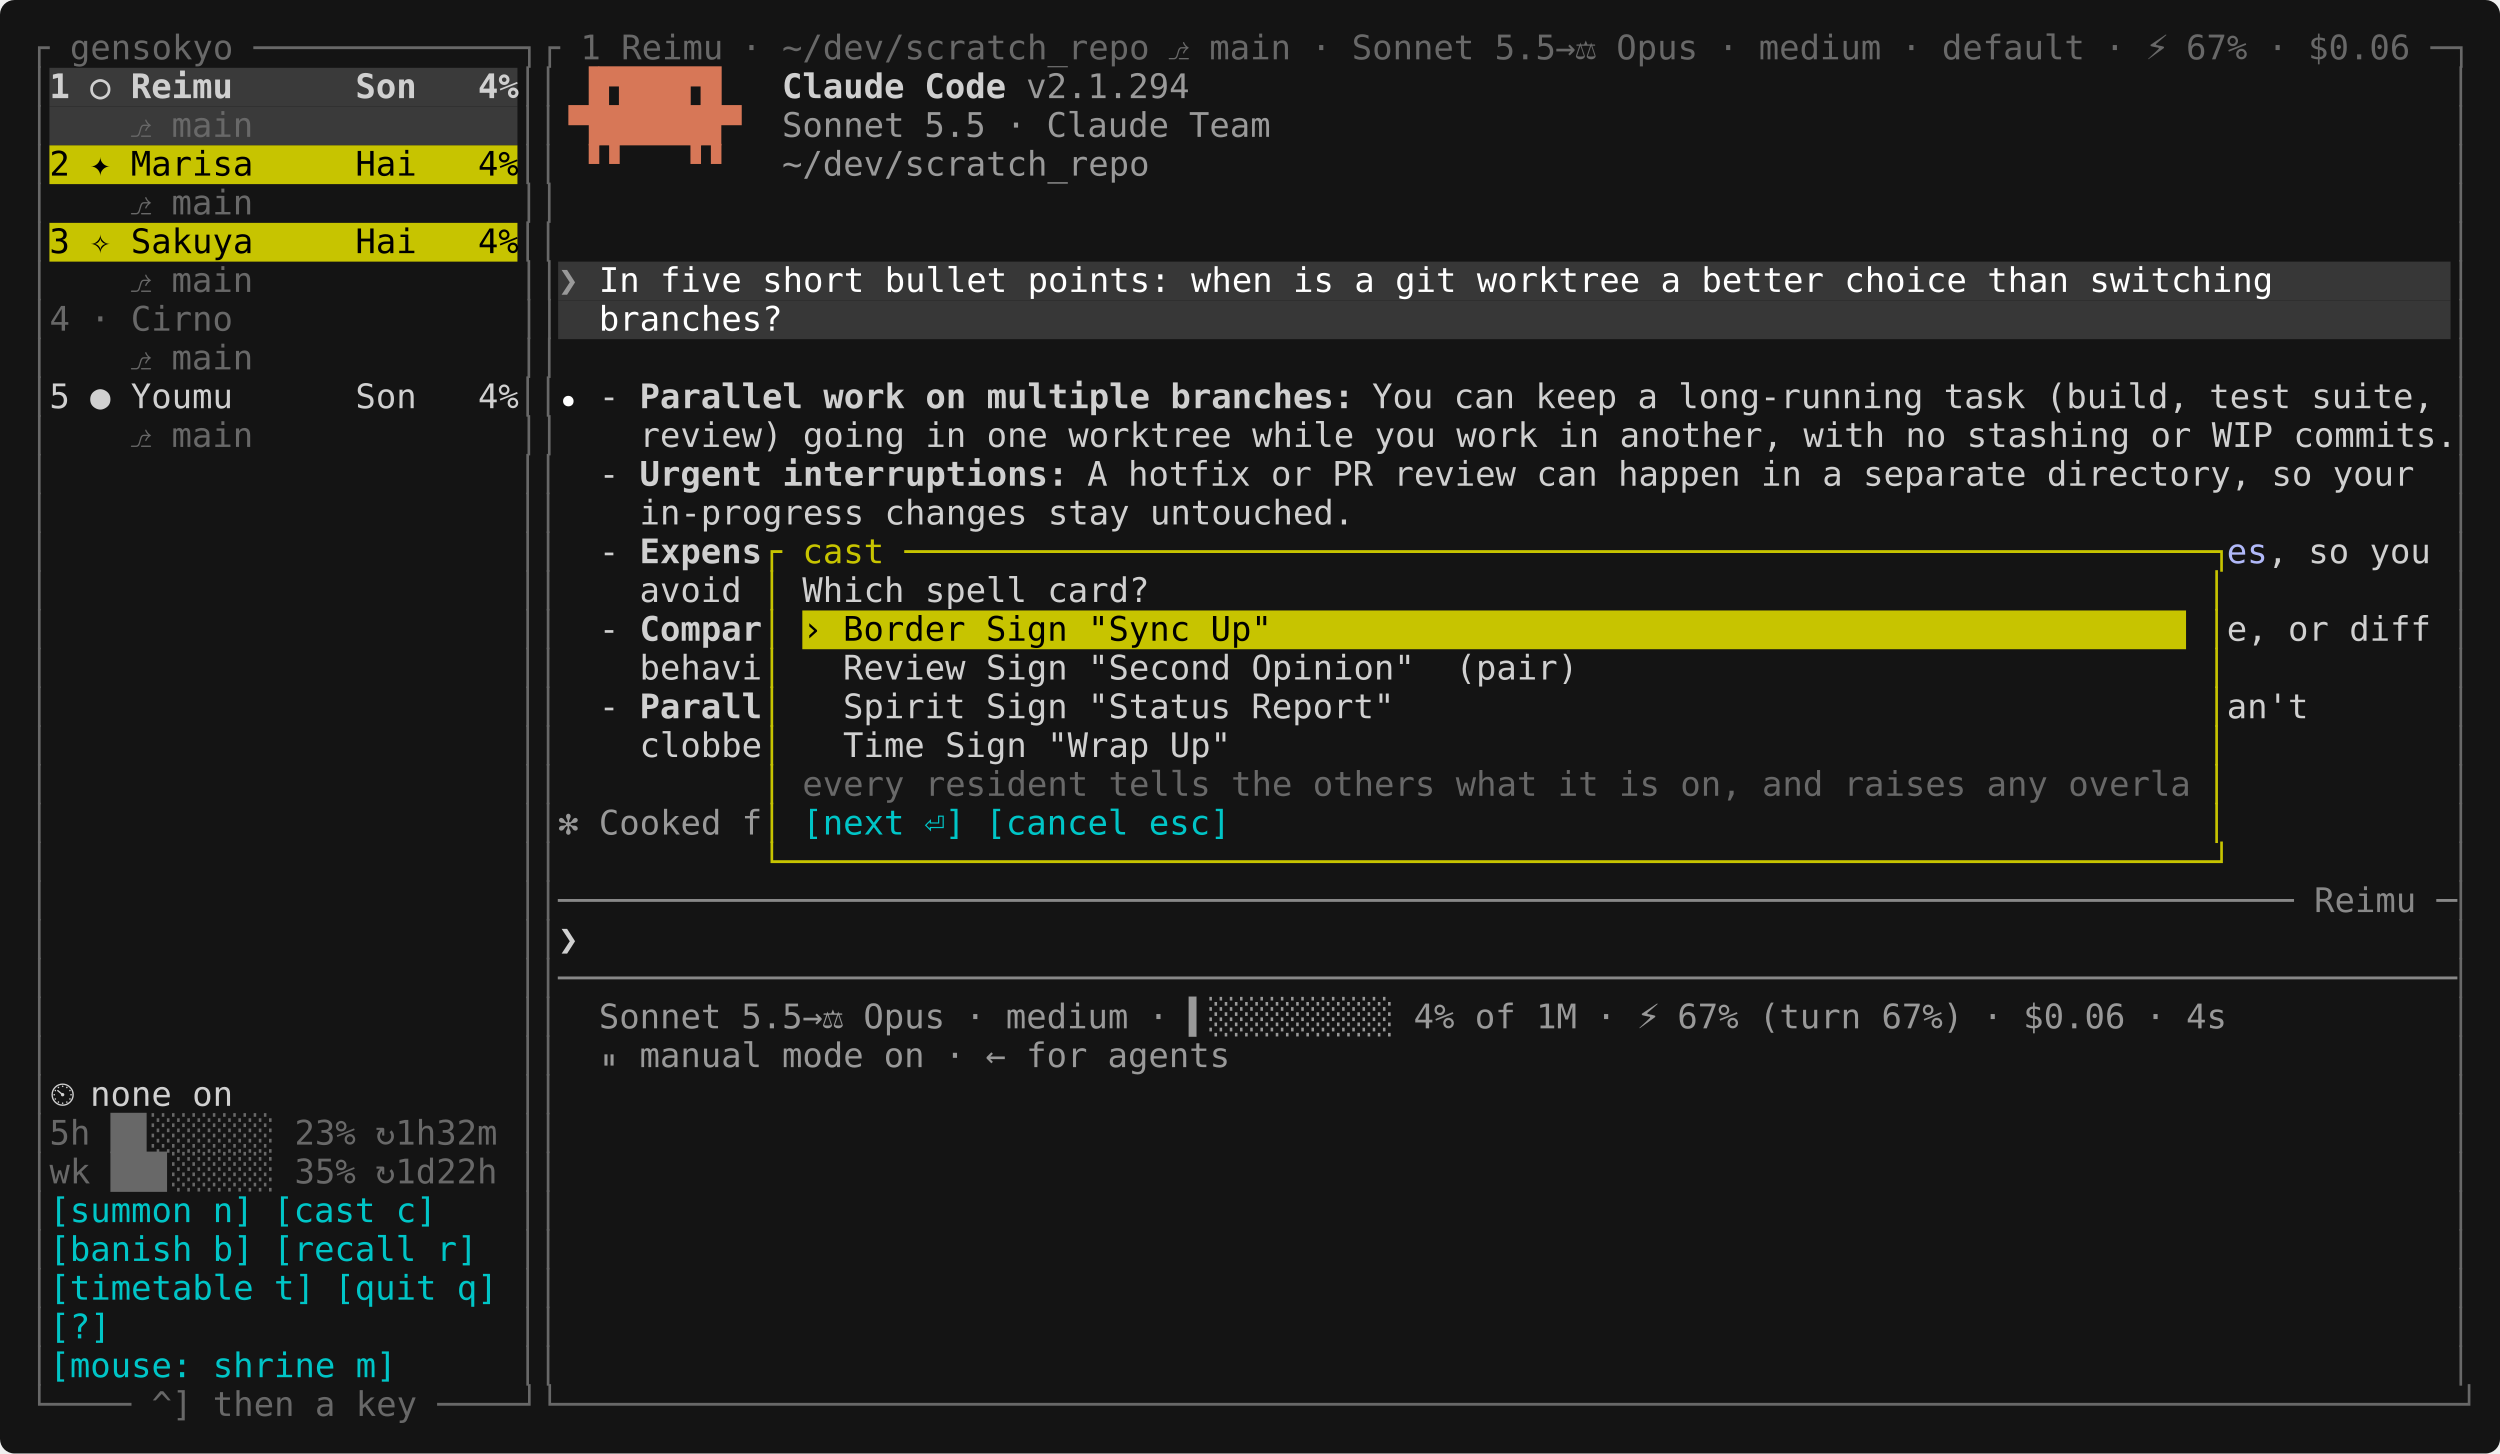
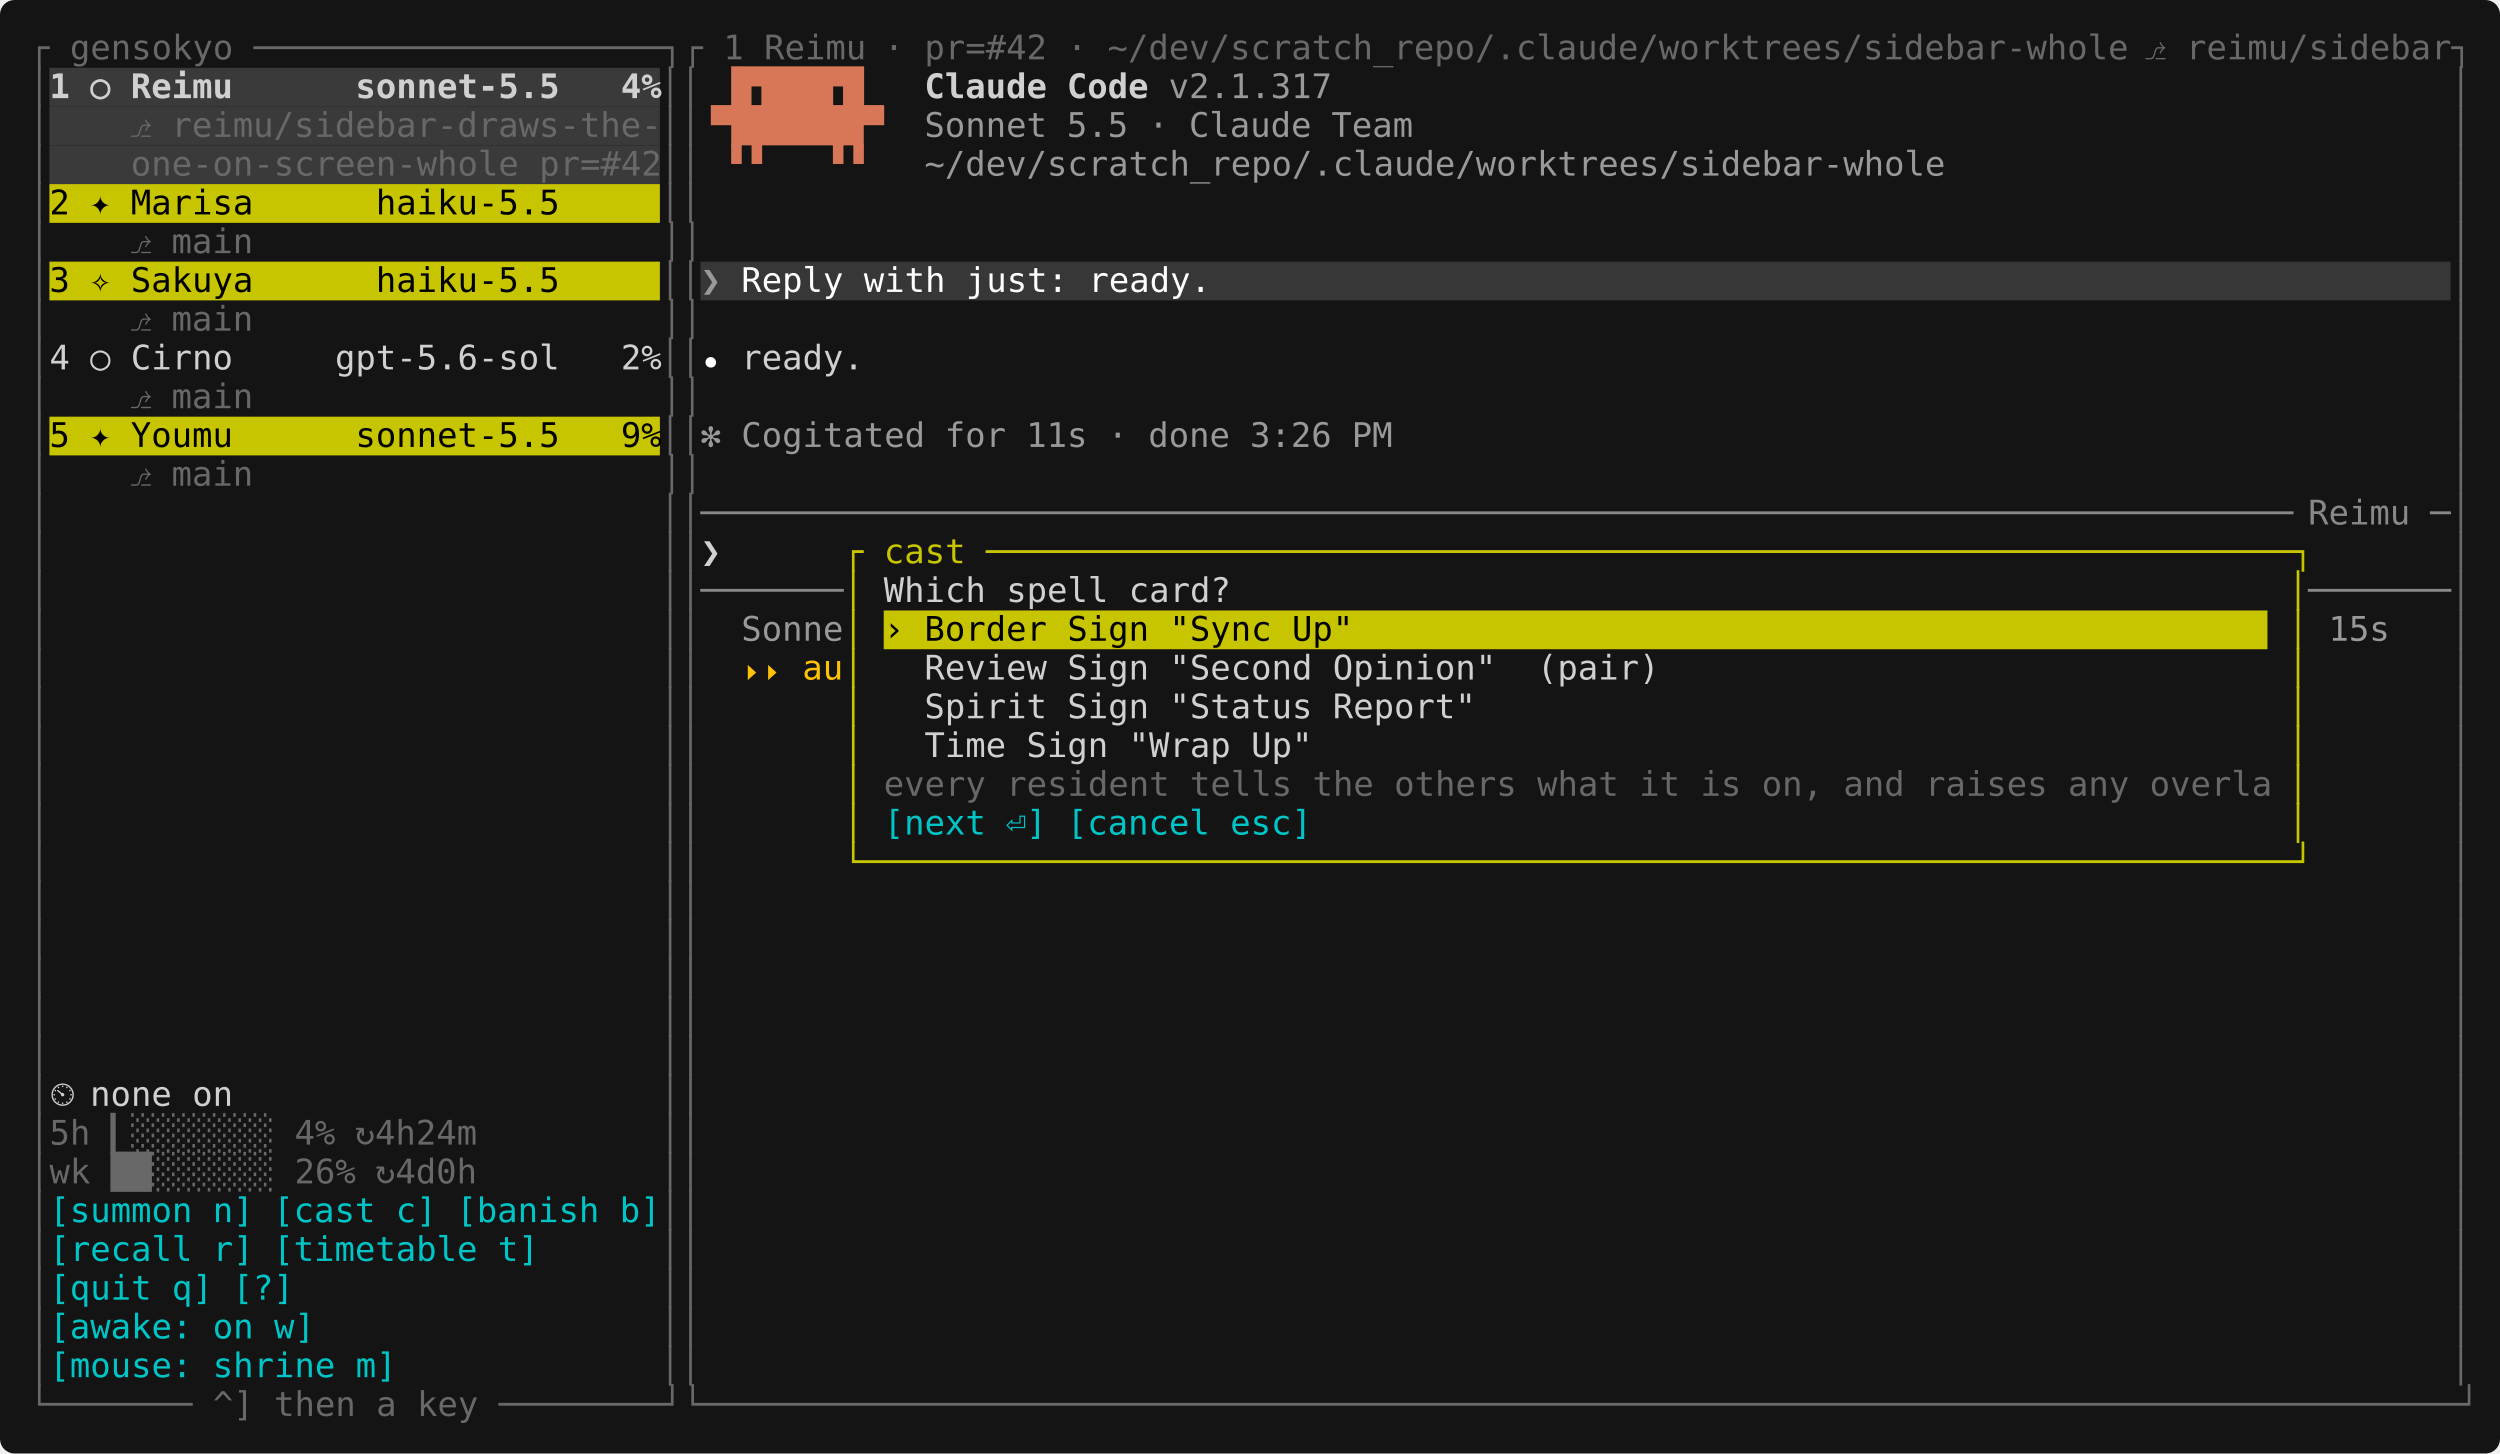
<svg xmlns="http://www.w3.org/2000/svg" xml:space="preserve" width="1032" height="600" viewBox="0 0 1032 600">
  <style>text{font-family:ui-monospace,SFMono-Regular,Menlo,Consolas,'DejaVu Sans Mono',monospace;font-size:14px;white-space:pre}.b{font-weight:bold}.d{opacity:.6}.i{font-style:italic}.u{text-decoration:underline}</style>
-   <style>.c0{fill:#686868}.c1{fill:#d0d0d0}.c2{fill:#d77757}.c3{fill:#999999}.c4{fill:#000000}.c5{fill:#ffffff}.c6{fill:#c7c400}.c7{fill:#b1b9f9}.c8{fill:#00c5c7}.c9{fill:#888888}</style>
+   <style>.c0{fill:#686868}.c1{fill:#d0d0d0}.c2{fill:#d77757}.c3{fill:#999999}.c4{fill:#000000}.c5{fill:#ffffff}.c6{fill:#888888}.c7{fill:#c7c400}.c8{fill:#ffc107}.c9{fill:#00c5c7}</style>
  <rect width="100%" height="100%" rx="6" fill="#141414" />
-   <rect x="20.4" y="28" width="193.2" height="16" fill="#3a3a3a" />
-   <rect x="20.4" y="44" width="193.2" height="16" fill="#3a3a3a" />
-   <rect x="20.4" y="60" width="193.2" height="16" fill="#c7c400" />
-   <rect x="20.4" y="92" width="193.2" height="16" fill="#c7c400" />
-   <rect x="230.4" y="108" width="781.2" height="16" fill="#373737" />
-   <rect x="230.4" y="124" width="781.2" height="16" fill="#373737" />
-   <rect x="331.2" y="252" width="571.2" height="16" fill="#c7c400" />
-   <text x="12.0" y="24.5" class="c0" textLength="285.6" lengthAdjust="spacingAndGlyphs">┌ gensokyo ─────────────┐┌ 1 Reimu</text>
-   <text x="306.0" y="24.5" class="c0" textLength="8.4" lengthAdjust="spacingAndGlyphs">·</text>
-   <text x="322.8" y="24.5" class="c0" textLength="151.2" lengthAdjust="spacingAndGlyphs">~/dev/scratch_repo</text>
-   <text x="482.4" y="24.5" class="c0" textLength="8.4" lengthAdjust="spacingAndGlyphs">⎇</text>
-   <text x="499.2" y="24.5" class="c0" textLength="33.6" lengthAdjust="spacingAndGlyphs">main</text>
-   <text x="541.2" y="24.5" class="c0" textLength="8.4" lengthAdjust="spacingAndGlyphs">·</text>
-   <text x="558.0" y="24.5" class="c0" textLength="84.0" lengthAdjust="spacingAndGlyphs">Sonnet 5.5</text>
-   <text x="642.0" y="24.5" class="c0" textLength="8.4" lengthAdjust="spacingAndGlyphs">→</text>
-   <text x="650.4" y="24.5" class="c0" textLength="8.4" lengthAdjust="spacingAndGlyphs">⚖</text>
-   <text x="667.2" y="24.5" class="c0" textLength="33.6" lengthAdjust="spacingAndGlyphs">Opus</text>
-   <text x="709.2" y="24.5" class="c0" textLength="8.4" lengthAdjust="spacingAndGlyphs">·</text>
-   <text x="726.0" y="24.5" class="c0" textLength="50.4" lengthAdjust="spacingAndGlyphs">medium</text>
-   <text x="784.8" y="24.5" class="c0" textLength="8.4" lengthAdjust="spacingAndGlyphs">·</text>
-   <text x="801.6" y="24.5" class="c0" textLength="58.8" lengthAdjust="spacingAndGlyphs">default</text>
-   <text x="868.8" y="24.5" class="c0" textLength="8.4" lengthAdjust="spacingAndGlyphs">·</text>
-   <text x="885.6" y="24.5" class="c0" textLength="16.8" lengthAdjust="spacingAndGlyphs">⚡</text>
-   <text x="902.4" y="24.5" class="c0" textLength="25.2" lengthAdjust="spacingAndGlyphs">67%</text>
-   <text x="936.0" y="24.5" class="c0" textLength="8.4" lengthAdjust="spacingAndGlyphs">·</text>
-   <text x="952.8" y="24.5" class="c0" textLength="67.2" lengthAdjust="spacingAndGlyphs">$0.06 ─┐</text>
+   <rect x="20.4" y="28" width="252.0" height="16" fill="#3a3a3a" />
+   <rect x="20.4" y="44" width="252.0" height="16" fill="#3a3a3a" />
+   <rect x="20.4" y="60" width="252.0" height="16" fill="#3a3a3a" />
+   <rect x="20.4" y="76" width="252.0" height="16" fill="#c7c400" />
+   <rect x="20.4" y="108" width="252.0" height="16" fill="#c7c400" />
+   <rect x="289.2" y="108" width="722.4" height="16" fill="#373737" />
+   <rect x="20.4" y="172" width="252.0" height="16" fill="#c7c400" />
+   <rect x="364.8" y="252" width="571.2" height="16" fill="#c7c400" />
+   <text x="12.0" y="24.5" class="c0" textLength="344.4" lengthAdjust="spacingAndGlyphs">┌ gensokyo ────────────────────┐┌ 1 Reimu</text>
+   <text x="364.8" y="24.5" class="c0" textLength="8.4" lengthAdjust="spacingAndGlyphs">·</text>
+   <text x="381.6" y="24.5" class="c0" textLength="50.4" lengthAdjust="spacingAndGlyphs">pr=#42</text>
+   <text x="440.4" y="24.5" class="c0" textLength="8.4" lengthAdjust="spacingAndGlyphs">·</text>
+   <text x="457.2" y="24.5" class="c0" textLength="420.0" lengthAdjust="spacingAndGlyphs">~/dev/scratch_repo/.claude/worktrees/sidebar-whole</text>
+   <text x="885.6" y="24.5" class="c0" textLength="8.4" lengthAdjust="spacingAndGlyphs">⎇</text>
+   <text x="902.4" y="24.5" class="c0" textLength="117.6" lengthAdjust="spacingAndGlyphs">reimu/sidebar┐</text>
  <text x="12.0" y="40.5" class="c0" textLength="8.4" lengthAdjust="spacingAndGlyphs">│</text>
  <text x="20.4" y="40.5" class="c1 b" textLength="8.4" lengthAdjust="spacingAndGlyphs">1</text>
  <text x="37.2" y="40.5" class="c1 b" textLength="8.4" lengthAdjust="spacingAndGlyphs">○</text>
-   <text x="54.0" y="40.5" class="c1 b" textLength="159.6" lengthAdjust="spacingAndGlyphs">Reimu      Son   4%</text>
-   <text x="213.6" y="40.5" class="c0" textLength="16.8" lengthAdjust="spacingAndGlyphs">││</text>
-   <text x="238.8" y="40.5" class="c2" textLength="8.4" lengthAdjust="spacingAndGlyphs">▐</text>
-   <text x="247.2" y="40.5" class="c2" textLength="50.4" lengthAdjust="spacingAndGlyphs">▛███▛█</text>
-   <text x="322.8" y="40.5" class="c1 b" textLength="50.4" lengthAdjust="spacingAndGlyphs">Claude</text>
-   <text x="381.6" y="40.5" class="c1 b" textLength="33.6" lengthAdjust="spacingAndGlyphs">Code</text>
-   <text x="423.6" y="40.5" class="c3" textLength="67.2" lengthAdjust="spacingAndGlyphs">v2.1.294</text>
+   <text x="54.0" y="40.5" class="c1 b" textLength="218.4" lengthAdjust="spacingAndGlyphs">Reimu      sonnet-5.5   4%</text>
+   <text x="272.4" y="40.5" class="c0" textLength="16.8" lengthAdjust="spacingAndGlyphs">││</text>
+   <text x="297.6" y="40.5" class="c2" textLength="8.4" lengthAdjust="spacingAndGlyphs">▐</text>
+   <text x="306.0" y="40.5" class="c2" textLength="50.4" lengthAdjust="spacingAndGlyphs">▛███▛█</text>
+   <text x="381.6" y="40.5" class="c1 b" textLength="50.4" lengthAdjust="spacingAndGlyphs">Claude</text>
+   <text x="440.4" y="40.5" class="c1 b" textLength="33.6" lengthAdjust="spacingAndGlyphs">Code</text>
+   <text x="482.4" y="40.5" class="c3" textLength="67.2" lengthAdjust="spacingAndGlyphs">v2.1.317</text>
  <text x="1011.6" y="40.5" class="c0" textLength="8.4" lengthAdjust="spacingAndGlyphs">│</text>
  <text x="12.0" y="56.5" class="c0" textLength="8.4" lengthAdjust="spacingAndGlyphs">│</text>
  <text x="54.0" y="56.5" class="c0" textLength="8.4" lengthAdjust="spacingAndGlyphs">⎇</text>
-   <text x="70.8" y="56.5" class="c0" textLength="33.6" lengthAdjust="spacingAndGlyphs">main</text>
-   <text x="213.6" y="56.5" class="c0" textLength="16.8" lengthAdjust="spacingAndGlyphs">││</text>
-   <text x="230.4" y="56.5" class="c2" textLength="16.8" lengthAdjust="spacingAndGlyphs">▝▜</text>
-   <text x="247.2" y="56.5" class="c2" textLength="42.0" lengthAdjust="spacingAndGlyphs">█████</text>
-   <text x="289.2" y="56.5" class="c2" textLength="16.8" lengthAdjust="spacingAndGlyphs">█▀</text>
-   <text x="322.8" y="56.5" class="c3" textLength="50.4" lengthAdjust="spacingAndGlyphs">Sonnet</text>
-   <text x="381.6" y="56.5" class="c3" textLength="25.2" lengthAdjust="spacingAndGlyphs">5.5</text>
-   <text x="415.2" y="56.5" class="c3" textLength="8.4" lengthAdjust="spacingAndGlyphs">·</text>
-   <text x="432.0" y="56.5" class="c3" textLength="50.4" lengthAdjust="spacingAndGlyphs">Claude</text>
-   <text x="490.8" y="56.5" class="c3" textLength="33.6" lengthAdjust="spacingAndGlyphs">Team</text>
+   <text x="70.8" y="56.5" class="c0" textLength="201.6" lengthAdjust="spacingAndGlyphs">reimu/sidebar-draws-the-</text>
+   <text x="272.4" y="56.5" class="c0" textLength="16.8" lengthAdjust="spacingAndGlyphs">││</text>
+   <text x="289.2" y="56.5" class="c2" textLength="16.8" lengthAdjust="spacingAndGlyphs">▝▜</text>
+   <text x="306.0" y="56.5" class="c2" textLength="42.0" lengthAdjust="spacingAndGlyphs">█████</text>
+   <text x="348.0" y="56.5" class="c2" textLength="16.8" lengthAdjust="spacingAndGlyphs">█▀</text>
+   <text x="381.6" y="56.5" class="c3" textLength="50.4" lengthAdjust="spacingAndGlyphs">Sonnet</text>
+   <text x="440.4" y="56.5" class="c3" textLength="25.2" lengthAdjust="spacingAndGlyphs">5.5</text>
+   <text x="474.0" y="56.5" class="c3" textLength="8.4" lengthAdjust="spacingAndGlyphs">·</text>
+   <text x="490.8" y="56.5" class="c3" textLength="50.4" lengthAdjust="spacingAndGlyphs">Claude</text>
+   <text x="549.6" y="56.5" class="c3" textLength="33.6" lengthAdjust="spacingAndGlyphs">Team</text>
  <text x="1011.6" y="56.5" class="c0" textLength="8.4" lengthAdjust="spacingAndGlyphs">│</text>
  <text x="12.0" y="72.5" class="c0" textLength="8.4" lengthAdjust="spacingAndGlyphs">│</text>
-   <text x="20.4" y="72.5" class="c4" textLength="8.4" lengthAdjust="spacingAndGlyphs">2</text>
-   <text x="37.2" y="72.5" class="c4" textLength="8.4" lengthAdjust="spacingAndGlyphs">✦</text>
-   <text x="54.0" y="72.5" class="c4" textLength="159.6" lengthAdjust="spacingAndGlyphs">Marisa     Hai   4%</text>
-   <text x="213.6" y="72.5" class="c0" textLength="16.8" lengthAdjust="spacingAndGlyphs">││</text>
-   <text x="238.8" y="72.5" class="c2" textLength="16.8" lengthAdjust="spacingAndGlyphs">▝▝</text>
-   <text x="280.8" y="72.5" class="c2" textLength="16.8" lengthAdjust="spacingAndGlyphs">▝▝</text>
-   <text x="322.8" y="72.5" class="c3" textLength="151.2" lengthAdjust="spacingAndGlyphs">~/dev/scratch_repo</text>
+   <text x="54.0" y="72.5" class="c0" textLength="218.4" lengthAdjust="spacingAndGlyphs">one-on-screen-whole pr=#42</text>
+   <text x="272.4" y="72.5" class="c0" textLength="16.8" lengthAdjust="spacingAndGlyphs">││</text>
+   <text x="297.6" y="72.5" class="c2" textLength="16.8" lengthAdjust="spacingAndGlyphs">▝▝</text>
+   <text x="339.6" y="72.5" class="c2" textLength="16.8" lengthAdjust="spacingAndGlyphs">▝▝</text>
+   <text x="381.6" y="72.5" class="c3" textLength="420.0" lengthAdjust="spacingAndGlyphs">~/dev/scratch_repo/.claude/worktrees/sidebar-whole</text>
  <text x="1011.6" y="72.5" class="c0" textLength="8.4" lengthAdjust="spacingAndGlyphs">│</text>
  <text x="12.0" y="88.5" class="c0" textLength="8.4" lengthAdjust="spacingAndGlyphs">│</text>
-   <text x="54.0" y="88.5" class="c0" textLength="8.4" lengthAdjust="spacingAndGlyphs">⎇</text>
-   <text x="70.8" y="88.5" class="c0" textLength="159.6" lengthAdjust="spacingAndGlyphs">main             ││</text>
+   <text x="20.4" y="88.5" class="c4" textLength="8.4" lengthAdjust="spacingAndGlyphs">2</text>
+   <text x="37.2" y="88.5" class="c4" textLength="8.4" lengthAdjust="spacingAndGlyphs">✦</text>
+   <text x="54.0" y="88.5" class="c4" textLength="176.4" lengthAdjust="spacingAndGlyphs">Marisa      haiku-5.5</text>
+   <text x="272.4" y="88.5" class="c0" textLength="16.8" lengthAdjust="spacingAndGlyphs">││</text>
  <text x="1011.6" y="88.5" class="c0" textLength="8.4" lengthAdjust="spacingAndGlyphs">│</text>
  <text x="12.0" y="104.5" class="c0" textLength="8.4" lengthAdjust="spacingAndGlyphs">│</text>
-   <text x="20.4" y="104.5" class="c4" textLength="8.4" lengthAdjust="spacingAndGlyphs">3</text>
-   <text x="37.2" y="104.5" class="c4" textLength="8.4" lengthAdjust="spacingAndGlyphs">✧</text>
-   <text x="54.0" y="104.5" class="c4" textLength="159.6" lengthAdjust="spacingAndGlyphs">Sakuya     Hai   4%</text>
-   <text x="213.6" y="104.5" class="c0" textLength="16.8" lengthAdjust="spacingAndGlyphs">││</text>
+   <text x="54.0" y="104.5" class="c0" textLength="8.4" lengthAdjust="spacingAndGlyphs">⎇</text>
+   <text x="70.8" y="104.5" class="c0" textLength="218.4" lengthAdjust="spacingAndGlyphs">main                    ││</text>
  <text x="1011.6" y="104.5" class="c0" textLength="8.4" lengthAdjust="spacingAndGlyphs">│</text>
  <text x="12.0" y="120.5" class="c0" textLength="8.4" lengthAdjust="spacingAndGlyphs">│</text>
-   <text x="54.0" y="120.5" class="c0" textLength="8.4" lengthAdjust="spacingAndGlyphs">⎇</text>
-   <text x="70.8" y="120.5" class="c0" textLength="159.6" lengthAdjust="spacingAndGlyphs">main             ││</text>
-   <text x="230.4" y="120.5" class="c3" textLength="8.4" lengthAdjust="spacingAndGlyphs">❯</text>
-   <text x="247.2" y="120.5" class="c5" textLength="688.8" lengthAdjust="spacingAndGlyphs">In five short bullet points: when is a git worktree a better choice than switching</text>
+   <text x="20.4" y="120.5" class="c4" textLength="8.4" lengthAdjust="spacingAndGlyphs">3</text>
+   <text x="37.2" y="120.5" class="c4" textLength="8.4" lengthAdjust="spacingAndGlyphs">✧</text>
+   <text x="54.0" y="120.5" class="c4" textLength="176.4" lengthAdjust="spacingAndGlyphs">Sakuya      haiku-5.5</text>
+   <text x="272.4" y="120.5" class="c0" textLength="16.8" lengthAdjust="spacingAndGlyphs">││</text>
+   <text x="289.2" y="120.5" class="c3" textLength="8.4" lengthAdjust="spacingAndGlyphs">❯</text>
+   <text x="306.0" y="120.5" class="c5" textLength="193.2" lengthAdjust="spacingAndGlyphs">Reply with just: ready.</text>
  <text x="1011.6" y="120.5" class="c0" textLength="8.4" lengthAdjust="spacingAndGlyphs">│</text>
-   <text x="12.0" y="136.5" class="c0" textLength="16.8" lengthAdjust="spacingAndGlyphs">│4</text>
-   <text x="37.2" y="136.5" class="c0" textLength="8.4" lengthAdjust="spacingAndGlyphs">·</text>
-   <text x="54.0" y="136.5" class="c0" textLength="176.4" lengthAdjust="spacingAndGlyphs">Cirno              ││</text>
-   <text x="247.2" y="136.5" class="c5" textLength="75.6" lengthAdjust="spacingAndGlyphs">branches?</text>
+   <text x="12.0" y="136.5" class="c0" textLength="8.4" lengthAdjust="spacingAndGlyphs">│</text>
+   <text x="54.0" y="136.5" class="c0" textLength="8.4" lengthAdjust="spacingAndGlyphs">⎇</text>
+   <text x="70.8" y="136.5" class="c0" textLength="218.4" lengthAdjust="spacingAndGlyphs">main                    ││</text>
  <text x="1011.6" y="136.5" class="c0" textLength="8.4" lengthAdjust="spacingAndGlyphs">│</text>
  <text x="12.0" y="152.5" class="c0" textLength="8.4" lengthAdjust="spacingAndGlyphs">│</text>
-   <text x="54.0" y="152.5" class="c0" textLength="8.4" lengthAdjust="spacingAndGlyphs">⎇</text>
-   <text x="70.8" y="152.5" class="c0" textLength="159.6" lengthAdjust="spacingAndGlyphs">main             ││</text>
+   <text x="20.4" y="152.5" class="c1" textLength="8.4" lengthAdjust="spacingAndGlyphs">4</text>
+   <text x="37.2" y="152.5" class="c1" textLength="8.4" lengthAdjust="spacingAndGlyphs">○</text>
+   <text x="54.0" y="152.5" class="c1" textLength="218.4" lengthAdjust="spacingAndGlyphs">Cirno     gpt-5.6-sol   2%</text>
+   <text x="272.4" y="152.5" class="c0" textLength="16.8" lengthAdjust="spacingAndGlyphs">││</text>
+   <text x="289.2" y="152.5" class="c5" textLength="8.4" lengthAdjust="spacingAndGlyphs">⏺</text>
+   <text x="306.0" y="152.5" class="c1" textLength="50.4" lengthAdjust="spacingAndGlyphs">ready.</text>
  <text x="1011.6" y="152.5" class="c0" textLength="8.4" lengthAdjust="spacingAndGlyphs">│</text>
  <text x="12.0" y="168.5" class="c0" textLength="8.4" lengthAdjust="spacingAndGlyphs">│</text>
-   <text x="20.4" y="168.5" class="c1" textLength="8.4" lengthAdjust="spacingAndGlyphs">5</text>
-   <text x="37.2" y="168.5" class="c1" textLength="8.4" lengthAdjust="spacingAndGlyphs">●</text>
-   <text x="54.0" y="168.5" class="c1" textLength="159.6" lengthAdjust="spacingAndGlyphs">Youmu      Son   4%</text>
-   <text x="213.6" y="168.5" class="c0" textLength="16.8" lengthAdjust="spacingAndGlyphs">││</text>
-   <text x="230.4" y="168.5" class="c5" textLength="8.4" lengthAdjust="spacingAndGlyphs">⏺</text>
-   <text x="247.2" y="168.5" class="c1" textLength="8.4" lengthAdjust="spacingAndGlyphs">-</text>
-   <text x="264.0" y="168.5" class="c1 b" textLength="294.0" lengthAdjust="spacingAndGlyphs">Parallel work on multiple branches:</text>
-   <text x="566.4" y="168.5" class="c1" textLength="436.8" lengthAdjust="spacingAndGlyphs">You can keep a long-running task (build, test suite,</text>
+   <text x="54.0" y="168.5" class="c0" textLength="8.4" lengthAdjust="spacingAndGlyphs">⎇</text>
+   <text x="70.8" y="168.5" class="c0" textLength="218.4" lengthAdjust="spacingAndGlyphs">main                    ││</text>
  <text x="1011.6" y="168.5" class="c0" textLength="8.4" lengthAdjust="spacingAndGlyphs">│</text>
  <text x="12.0" y="184.5" class="c0" textLength="8.4" lengthAdjust="spacingAndGlyphs">│</text>
-   <text x="54.0" y="184.5" class="c0" textLength="8.4" lengthAdjust="spacingAndGlyphs">⎇</text>
-   <text x="70.8" y="184.5" class="c0" textLength="159.6" lengthAdjust="spacingAndGlyphs">main             ││</text>
-   <text x="264.0" y="184.5" class="c1" textLength="747.6" lengthAdjust="spacingAndGlyphs">review) going in one worktree while you work in another, with no stashing or WIP commits.</text>
+   <text x="20.4" y="184.5" class="c4" textLength="8.4" lengthAdjust="spacingAndGlyphs">5</text>
+   <text x="37.2" y="184.5" class="c4" textLength="8.4" lengthAdjust="spacingAndGlyphs">✦</text>
+   <text x="54.0" y="184.5" class="c4" textLength="218.4" lengthAdjust="spacingAndGlyphs">Youmu      sonnet-5.5   9%</text>
+   <text x="272.4" y="184.5" class="c0" textLength="16.8" lengthAdjust="spacingAndGlyphs">││</text>
+   <text x="289.2" y="184.5" class="c3" textLength="8.4" lengthAdjust="spacingAndGlyphs">✻</text>
+   <text x="306.0" y="184.5" class="c3" textLength="75.6" lengthAdjust="spacingAndGlyphs">Cogitated</text>
+   <text x="390.0" y="184.5" class="c3" textLength="25.2" lengthAdjust="spacingAndGlyphs">for</text>
+   <text x="423.6" y="184.5" class="c3" textLength="25.2" lengthAdjust="spacingAndGlyphs">11s</text>
+   <text x="457.2" y="184.5" class="c3" textLength="8.4" lengthAdjust="spacingAndGlyphs">·</text>
+   <text x="474.0" y="184.5" class="c3" textLength="33.6" lengthAdjust="spacingAndGlyphs">done</text>
+   <text x="516.0" y="184.5" class="c3" textLength="33.6" lengthAdjust="spacingAndGlyphs">3:26</text>
+   <text x="558.0" y="184.5" class="c3" textLength="16.8" lengthAdjust="spacingAndGlyphs">PM</text>
  <text x="1011.6" y="184.5" class="c0" textLength="8.4" lengthAdjust="spacingAndGlyphs">│</text>
  <text x="12.0" y="200.5" class="c0" textLength="8.4" lengthAdjust="spacingAndGlyphs">│</text>
-   <text x="213.6" y="200.5" class="c0" textLength="16.8" lengthAdjust="spacingAndGlyphs">││</text>
-   <text x="247.2" y="200.5" class="c1" textLength="8.4" lengthAdjust="spacingAndGlyphs">-</text>
-   <text x="264.0" y="200.5" class="c1 b" textLength="176.4" lengthAdjust="spacingAndGlyphs">Urgent interruptions:</text>
-   <text x="448.8" y="200.5" class="c1" textLength="546.0" lengthAdjust="spacingAndGlyphs">A hotfix or PR review can happen in a separate directory, so your</text>
+   <text x="54.0" y="200.5" class="c0" textLength="8.4" lengthAdjust="spacingAndGlyphs">⎇</text>
+   <text x="70.8" y="200.5" class="c0" textLength="218.4" lengthAdjust="spacingAndGlyphs">main                    ││</text>
  <text x="1011.6" y="200.5" class="c0" textLength="8.4" lengthAdjust="spacingAndGlyphs">│</text>
  <text x="12.0" y="216.5" class="c0" textLength="8.4" lengthAdjust="spacingAndGlyphs">│</text>
-   <text x="213.6" y="216.5" class="c0" textLength="16.8" lengthAdjust="spacingAndGlyphs">││</text>
-   <text x="264.0" y="216.5" class="c1" textLength="294.0" lengthAdjust="spacingAndGlyphs">in-progress changes stay untouched.</text>
+   <text x="272.4" y="216.5" class="c0" textLength="16.8" lengthAdjust="spacingAndGlyphs">││</text>
+   <text x="289.2" y="216.5" class="c6" textLength="655.2" lengthAdjust="spacingAndGlyphs">──────────────────────────────────────────────────────────────────────────────</text>
+   <text x="952.8" y="216.5" class="c6" textLength="42.0" lengthAdjust="spacingAndGlyphs">Reimu</text>
+   <text x="1003.2" y="216.5" class="c6" textLength="8.4" lengthAdjust="spacingAndGlyphs">─</text>
  <text x="1011.6" y="216.5" class="c0" textLength="8.4" lengthAdjust="spacingAndGlyphs">│</text>
  <text x="12.0" y="232.5" class="c0" textLength="8.4" lengthAdjust="spacingAndGlyphs">│</text>
-   <text x="213.6" y="232.5" class="c0" textLength="16.8" lengthAdjust="spacingAndGlyphs">││</text>
-   <text x="247.2" y="232.5" class="c1" textLength="8.4" lengthAdjust="spacingAndGlyphs">-</text>
-   <text x="264.0" y="232.5" class="c1 b" textLength="50.4" lengthAdjust="spacingAndGlyphs">Expens</text>
-   <text x="314.4" y="232.5" class="c6" textLength="604.8" lengthAdjust="spacingAndGlyphs">┌ cast ────────────────────────────────────────────────────────────────┐</text>
-   <text x="919.2" y="232.5" class="c7" textLength="16.8" lengthAdjust="spacingAndGlyphs">es</text>
-   <text x="936.0" y="232.5" class="c1" textLength="67.2" lengthAdjust="spacingAndGlyphs">, so you</text>
+   <text x="272.4" y="232.5" class="c0" textLength="16.8" lengthAdjust="spacingAndGlyphs">││</text>
+   <text x="289.2" y="232.5" class="c1" textLength="8.4" lengthAdjust="spacingAndGlyphs">❯</text>
+   <text x="297.6" y="232.5" class="c1" textLength="8.4" lengthAdjust="spacingAndGlyphs" />
+   <text x="348.0" y="232.5" class="c7" textLength="604.8" lengthAdjust="spacingAndGlyphs">┌ cast ────────────────────────────────────────────────────────────────┐</text>
  <text x="1011.6" y="232.5" class="c0" textLength="8.4" lengthAdjust="spacingAndGlyphs">│</text>
  <text x="12.0" y="248.5" class="c0" textLength="8.4" lengthAdjust="spacingAndGlyphs">│</text>
-   <text x="213.6" y="248.5" class="c0" textLength="16.8" lengthAdjust="spacingAndGlyphs">││</text>
-   <text x="264.0" y="248.5" class="c1" textLength="42.0" lengthAdjust="spacingAndGlyphs">avoid</text>
-   <text x="314.4" y="248.5" class="c6" textLength="8.4" lengthAdjust="spacingAndGlyphs">│</text>
-   <text x="331.2" y="248.5" class="c1" textLength="142.8" lengthAdjust="spacingAndGlyphs">Which spell card?</text>
-   <text x="910.8" y="248.5" class="c6" textLength="8.4" lengthAdjust="spacingAndGlyphs">│</text>
+   <text x="272.4" y="248.5" class="c0" textLength="16.8" lengthAdjust="spacingAndGlyphs">││</text>
+   <text x="289.2" y="248.5" class="c6" textLength="58.8" lengthAdjust="spacingAndGlyphs">───────</text>
+   <text x="348.0" y="248.5" class="c7" textLength="8.4" lengthAdjust="spacingAndGlyphs">│</text>
+   <text x="364.8" y="248.5" class="c1" textLength="142.8" lengthAdjust="spacingAndGlyphs">Which spell card?</text>
+   <text x="944.4" y="248.5" class="c7" textLength="8.4" lengthAdjust="spacingAndGlyphs">│</text>
+   <text x="952.8" y="248.5" class="c6" textLength="58.8" lengthAdjust="spacingAndGlyphs">───────</text>
  <text x="1011.6" y="248.5" class="c0" textLength="8.4" lengthAdjust="spacingAndGlyphs">│</text>
  <text x="12.0" y="264.5" class="c0" textLength="8.4" lengthAdjust="spacingAndGlyphs">│</text>
-   <text x="213.6" y="264.5" class="c0" textLength="16.8" lengthAdjust="spacingAndGlyphs">││</text>
-   <text x="247.2" y="264.5" class="c1" textLength="8.4" lengthAdjust="spacingAndGlyphs">-</text>
-   <text x="264.0" y="264.5" class="c1 b" textLength="50.4" lengthAdjust="spacingAndGlyphs">Compar</text>
-   <text x="314.4" y="264.5" class="c6" textLength="8.4" lengthAdjust="spacingAndGlyphs">│</text>
-   <text x="331.2" y="264.5" class="c4" textLength="8.4" lengthAdjust="spacingAndGlyphs">›</text>
-   <text x="348.0" y="264.5" class="c4" textLength="176.4" lengthAdjust="spacingAndGlyphs">Border Sign "Sync Up"</text>
-   <text x="910.8" y="264.5" class="c6" textLength="8.4" lengthAdjust="spacingAndGlyphs">│</text>
-   <text x="919.2" y="264.5" class="c1" textLength="84.0" lengthAdjust="spacingAndGlyphs">e, or diff</text>
+   <text x="272.4" y="264.5" class="c0" textLength="16.8" lengthAdjust="spacingAndGlyphs">││</text>
+   <text x="306.0" y="264.5" class="c3" textLength="42.0" lengthAdjust="spacingAndGlyphs">Sonne</text>
+   <text x="348.0" y="264.5" class="c7" textLength="8.4" lengthAdjust="spacingAndGlyphs">│</text>
+   <text x="364.8" y="264.5" class="c4" textLength="8.4" lengthAdjust="spacingAndGlyphs">›</text>
+   <text x="381.6" y="264.5" class="c4" textLength="176.4" lengthAdjust="spacingAndGlyphs">Border Sign "Sync Up"</text>
+   <text x="944.4" y="264.5" class="c7" textLength="8.4" lengthAdjust="spacingAndGlyphs">│</text>
+   <text x="961.2" y="264.5" class="c3" textLength="25.2" lengthAdjust="spacingAndGlyphs">15s</text>
  <text x="1011.6" y="264.5" class="c0" textLength="8.4" lengthAdjust="spacingAndGlyphs">│</text>
  <text x="12.0" y="280.5" class="c0" textLength="8.4" lengthAdjust="spacingAndGlyphs">│</text>
-   <text x="213.6" y="280.5" class="c0" textLength="16.8" lengthAdjust="spacingAndGlyphs">││</text>
-   <text x="264.0" y="280.5" class="c1" textLength="50.4" lengthAdjust="spacingAndGlyphs">behavi</text>
-   <text x="314.4" y="280.5" class="c6" textLength="8.4" lengthAdjust="spacingAndGlyphs">│</text>
-   <text x="348.0" y="280.5" class="c1" textLength="302.4" lengthAdjust="spacingAndGlyphs">Review Sign "Second Opinion"  (pair)</text>
-   <text x="910.8" y="280.5" class="c6" textLength="8.4" lengthAdjust="spacingAndGlyphs">│</text>
+   <text x="272.4" y="280.5" class="c0" textLength="16.8" lengthAdjust="spacingAndGlyphs">││</text>
+   <text x="306.0" y="280.5" class="c8" textLength="8.4" lengthAdjust="spacingAndGlyphs">⏵</text>
+   <text x="314.4" y="280.5" class="c8" textLength="8.4" lengthAdjust="spacingAndGlyphs">⏵</text>
+   <text x="331.2" y="280.5" class="c8" textLength="16.8" lengthAdjust="spacingAndGlyphs">au</text>
+   <text x="348.0" y="280.5" class="c7" textLength="8.4" lengthAdjust="spacingAndGlyphs">│</text>
+   <text x="381.6" y="280.5" class="c1" textLength="302.4" lengthAdjust="spacingAndGlyphs">Review Sign "Second Opinion"  (pair)</text>
+   <text x="944.4" y="280.5" class="c7" textLength="8.4" lengthAdjust="spacingAndGlyphs">│</text>
  <text x="1011.6" y="280.5" class="c0" textLength="8.4" lengthAdjust="spacingAndGlyphs">│</text>
  <text x="12.0" y="296.5" class="c0" textLength="8.4" lengthAdjust="spacingAndGlyphs">│</text>
-   <text x="213.6" y="296.5" class="c0" textLength="16.8" lengthAdjust="spacingAndGlyphs">││</text>
-   <text x="247.2" y="296.5" class="c1" textLength="8.4" lengthAdjust="spacingAndGlyphs">-</text>
-   <text x="264.0" y="296.5" class="c1 b" textLength="50.4" lengthAdjust="spacingAndGlyphs">Parall</text>
-   <text x="314.4" y="296.5" class="c6" textLength="8.4" lengthAdjust="spacingAndGlyphs">│</text>
-   <text x="348.0" y="296.5" class="c1" textLength="226.8" lengthAdjust="spacingAndGlyphs">Spirit Sign "Status Report"</text>
-   <text x="910.8" y="296.5" class="c6" textLength="8.4" lengthAdjust="spacingAndGlyphs">│</text>
-   <text x="919.2" y="296.5" class="c1" textLength="33.6" lengthAdjust="spacingAndGlyphs">an't</text>
+   <text x="272.4" y="296.5" class="c0" textLength="16.8" lengthAdjust="spacingAndGlyphs">││</text>
+   <text x="348.0" y="296.5" class="c7" textLength="8.4" lengthAdjust="spacingAndGlyphs">│</text>
+   <text x="381.6" y="296.5" class="c1" textLength="226.8" lengthAdjust="spacingAndGlyphs">Spirit Sign "Status Report"</text>
+   <text x="944.4" y="296.5" class="c7" textLength="8.4" lengthAdjust="spacingAndGlyphs">│</text>
  <text x="1011.6" y="296.5" class="c0" textLength="8.4" lengthAdjust="spacingAndGlyphs">│</text>
  <text x="12.0" y="312.5" class="c0" textLength="8.4" lengthAdjust="spacingAndGlyphs">│</text>
-   <text x="213.6" y="312.5" class="c0" textLength="16.8" lengthAdjust="spacingAndGlyphs">││</text>
-   <text x="264.0" y="312.5" class="c1" textLength="50.4" lengthAdjust="spacingAndGlyphs">clobbe</text>
-   <text x="314.4" y="312.5" class="c6" textLength="8.4" lengthAdjust="spacingAndGlyphs">│</text>
-   <text x="348.0" y="312.5" class="c1" textLength="159.6" lengthAdjust="spacingAndGlyphs">Time Sign "Wrap Up"</text>
-   <text x="910.8" y="312.5" class="c6" textLength="8.4" lengthAdjust="spacingAndGlyphs">│</text>
+   <text x="272.4" y="312.5" class="c0" textLength="16.8" lengthAdjust="spacingAndGlyphs">││</text>
+   <text x="348.0" y="312.5" class="c7" textLength="8.4" lengthAdjust="spacingAndGlyphs">│</text>
+   <text x="381.6" y="312.5" class="c1" textLength="159.6" lengthAdjust="spacingAndGlyphs">Time Sign "Wrap Up"</text>
+   <text x="944.4" y="312.5" class="c7" textLength="8.4" lengthAdjust="spacingAndGlyphs">│</text>
  <text x="1011.6" y="312.5" class="c0" textLength="8.4" lengthAdjust="spacingAndGlyphs">│</text>
  <text x="12.0" y="328.5" class="c0" textLength="8.4" lengthAdjust="spacingAndGlyphs">│</text>
-   <text x="213.6" y="328.5" class="c0" textLength="16.8" lengthAdjust="spacingAndGlyphs">││</text>
-   <text x="314.4" y="328.5" class="c6" textLength="8.4" lengthAdjust="spacingAndGlyphs">│</text>
-   <text x="331.2" y="328.5" class="c0" textLength="571.2" lengthAdjust="spacingAndGlyphs">every resident tells the others what it is on, and raises any overla</text>
-   <text x="910.8" y="328.5" class="c6" textLength="8.4" lengthAdjust="spacingAndGlyphs">│</text>
+   <text x="272.4" y="328.5" class="c0" textLength="16.8" lengthAdjust="spacingAndGlyphs">││</text>
+   <text x="348.0" y="328.5" class="c7" textLength="8.4" lengthAdjust="spacingAndGlyphs">│</text>
+   <text x="364.8" y="328.5" class="c0" textLength="571.2" lengthAdjust="spacingAndGlyphs">every resident tells the others what it is on, and raises any overla</text>
+   <text x="944.4" y="328.5" class="c7" textLength="8.4" lengthAdjust="spacingAndGlyphs">│</text>
  <text x="1011.6" y="328.5" class="c0" textLength="8.4" lengthAdjust="spacingAndGlyphs">│</text>
  <text x="12.0" y="344.5" class="c0" textLength="8.4" lengthAdjust="spacingAndGlyphs">│</text>
-   <text x="213.6" y="344.5" class="c0" textLength="16.8" lengthAdjust="spacingAndGlyphs">││</text>
-   <text x="230.4" y="344.5" class="c3" textLength="8.4" lengthAdjust="spacingAndGlyphs">✻</text>
-   <text x="247.2" y="344.5" class="c3" textLength="67.2" lengthAdjust="spacingAndGlyphs">Cooked f</text>
-   <text x="314.4" y="344.5" class="c6" textLength="8.4" lengthAdjust="spacingAndGlyphs">│</text>
-   <text x="331.2" y="344.5" class="c8" textLength="42.0" lengthAdjust="spacingAndGlyphs">[next</text>
-   <text x="381.6" y="344.5" class="c8" textLength="8.4" lengthAdjust="spacingAndGlyphs">⏎</text>
-   <text x="390.0" y="344.5" class="c8" textLength="8.4" lengthAdjust="spacingAndGlyphs">]</text>
-   <text x="406.8" y="344.5" class="c8" textLength="100.8" lengthAdjust="spacingAndGlyphs">[cancel esc]</text>
-   <text x="910.8" y="344.5" class="c6" textLength="8.4" lengthAdjust="spacingAndGlyphs">│</text>
+   <text x="272.4" y="344.5" class="c0" textLength="16.8" lengthAdjust="spacingAndGlyphs">││</text>
+   <text x="348.0" y="344.5" class="c7" textLength="8.4" lengthAdjust="spacingAndGlyphs">│</text>
+   <text x="364.8" y="344.5" class="c9" textLength="42.0" lengthAdjust="spacingAndGlyphs">[next</text>
+   <text x="415.2" y="344.5" class="c9" textLength="8.4" lengthAdjust="spacingAndGlyphs">⏎</text>
+   <text x="423.6" y="344.5" class="c9" textLength="8.4" lengthAdjust="spacingAndGlyphs">]</text>
+   <text x="440.4" y="344.5" class="c9" textLength="100.8" lengthAdjust="spacingAndGlyphs">[cancel esc]</text>
+   <text x="944.4" y="344.5" class="c7" textLength="8.4" lengthAdjust="spacingAndGlyphs">│</text>
  <text x="1011.6" y="344.5" class="c0" textLength="8.4" lengthAdjust="spacingAndGlyphs">│</text>
  <text x="12.0" y="360.5" class="c0" textLength="8.4" lengthAdjust="spacingAndGlyphs">│</text>
-   <text x="213.6" y="360.5" class="c0" textLength="16.8" lengthAdjust="spacingAndGlyphs">││</text>
-   <text x="314.4" y="360.5" class="c6" textLength="604.8" lengthAdjust="spacingAndGlyphs">└──────────────────────────────────────────────────────────────────────┘</text>
+   <text x="272.4" y="360.5" class="c0" textLength="16.8" lengthAdjust="spacingAndGlyphs">││</text>
+   <text x="348.0" y="360.5" class="c7" textLength="604.8" lengthAdjust="spacingAndGlyphs">└──────────────────────────────────────────────────────────────────────┘</text>
  <text x="1011.6" y="360.5" class="c0" textLength="8.4" lengthAdjust="spacingAndGlyphs">│</text>
  <text x="12.0" y="376.5" class="c0" textLength="8.4" lengthAdjust="spacingAndGlyphs">│</text>
-   <text x="213.6" y="376.5" class="c0" textLength="16.8" lengthAdjust="spacingAndGlyphs">││</text>
-   <text x="230.4" y="376.5" class="c9" textLength="781.2" lengthAdjust="spacingAndGlyphs">───────────────────────────────────────────────────────────────────────────────────── Reimu ─</text>
+   <text x="272.4" y="376.5" class="c0" textLength="16.8" lengthAdjust="spacingAndGlyphs">││</text>
  <text x="1011.6" y="376.5" class="c0" textLength="8.4" lengthAdjust="spacingAndGlyphs">│</text>
  <text x="12.0" y="392.5" class="c0" textLength="8.4" lengthAdjust="spacingAndGlyphs">│</text>
-   <text x="213.6" y="392.5" class="c0" textLength="16.8" lengthAdjust="spacingAndGlyphs">││</text>
-   <text x="230.4" y="392.5" class="c1" textLength="8.4" lengthAdjust="spacingAndGlyphs">❯</text>
-   <text x="238.8" y="392.5" class="c1" textLength="8.4" lengthAdjust="spacingAndGlyphs" />
+   <text x="272.4" y="392.5" class="c0" textLength="16.8" lengthAdjust="spacingAndGlyphs">││</text>
  <text x="1011.6" y="392.5" class="c0" textLength="8.4" lengthAdjust="spacingAndGlyphs">│</text>
  <text x="12.0" y="408.5" class="c0" textLength="8.4" lengthAdjust="spacingAndGlyphs">│</text>
-   <text x="213.6" y="408.5" class="c0" textLength="16.8" lengthAdjust="spacingAndGlyphs">││</text>
-   <text x="230.4" y="408.5" class="c9" textLength="781.2" lengthAdjust="spacingAndGlyphs">─────────────────────────────────────────────────────────────────────────────────────────────</text>
+   <text x="272.4" y="408.5" class="c0" textLength="16.8" lengthAdjust="spacingAndGlyphs">││</text>
  <text x="1011.6" y="408.5" class="c0" textLength="8.4" lengthAdjust="spacingAndGlyphs">│</text>
  <text x="12.0" y="424.5" class="c0" textLength="8.4" lengthAdjust="spacingAndGlyphs">│</text>
-   <text x="213.6" y="424.5" class="c0" textLength="16.8" lengthAdjust="spacingAndGlyphs">││</text>
-   <text x="247.2" y="424.5" class="c3" textLength="50.4" lengthAdjust="spacingAndGlyphs">Sonnet</text>
-   <text x="306.0" y="424.5" class="c3" textLength="25.2" lengthAdjust="spacingAndGlyphs">5.5</text>
-   <text x="331.2" y="424.5" class="c3" textLength="8.4" lengthAdjust="spacingAndGlyphs">→</text>
-   <text x="339.6" y="424.5" class="c3" textLength="8.4" lengthAdjust="spacingAndGlyphs">⚖</text>
-   <text x="356.4" y="424.5" class="c3" textLength="33.6" lengthAdjust="spacingAndGlyphs">Opus</text>
-   <text x="398.4" y="424.5" class="c3" textLength="8.4" lengthAdjust="spacingAndGlyphs">·</text>
-   <text x="415.2" y="424.5" class="c3" textLength="50.4" lengthAdjust="spacingAndGlyphs">medium</text>
-   <text x="474.0" y="424.5" class="c3" textLength="8.4" lengthAdjust="spacingAndGlyphs">·</text>
-   <text x="490.8" y="424.5" class="c3" textLength="159.6" lengthAdjust="spacingAndGlyphs">▍░░░░░░░░░ 4% of 1M</text>
-   <text x="658.8" y="424.5" class="c3" textLength="8.4" lengthAdjust="spacingAndGlyphs">·</text>
-   <text x="675.6" y="424.5" class="c3" textLength="16.8" lengthAdjust="spacingAndGlyphs">⚡</text>
-   <text x="692.4" y="424.5" class="c3" textLength="117.6" lengthAdjust="spacingAndGlyphs">67% (turn 67%)</text>
-   <text x="818.4" y="424.5" class="c3" textLength="8.4" lengthAdjust="spacingAndGlyphs">·</text>
-   <text x="835.2" y="424.5" class="c3" textLength="42.0" lengthAdjust="spacingAndGlyphs">$0.06</text>
-   <text x="885.6" y="424.5" class="c3" textLength="8.4" lengthAdjust="spacingAndGlyphs">·</text>
-   <text x="902.4" y="424.5" class="c3" textLength="16.8" lengthAdjust="spacingAndGlyphs">4s</text>
+   <text x="272.4" y="424.5" class="c0" textLength="16.8" lengthAdjust="spacingAndGlyphs">││</text>
  <text x="1011.6" y="424.5" class="c0" textLength="8.4" lengthAdjust="spacingAndGlyphs">│</text>
  <text x="12.0" y="440.5" class="c0" textLength="8.4" lengthAdjust="spacingAndGlyphs">│</text>
-   <text x="213.6" y="440.5" class="c0" textLength="16.8" lengthAdjust="spacingAndGlyphs">││</text>
-   <text x="247.2" y="440.5" class="c3" textLength="8.4" lengthAdjust="spacingAndGlyphs">⏸</text>
-   <text x="264.0" y="440.5" class="c3" textLength="50.4" lengthAdjust="spacingAndGlyphs">manual</text>
-   <text x="322.8" y="440.5" class="c3" textLength="33.6" lengthAdjust="spacingAndGlyphs">mode</text>
-   <text x="364.8" y="440.5" class="c3" textLength="16.8" lengthAdjust="spacingAndGlyphs">on</text>
-   <text x="390.0" y="440.5" class="c3" textLength="8.4" lengthAdjust="spacingAndGlyphs">·</text>
-   <text x="406.8" y="440.5" class="c3" textLength="8.4" lengthAdjust="spacingAndGlyphs">←</text>
-   <text x="423.6" y="440.5" class="c3" textLength="25.2" lengthAdjust="spacingAndGlyphs">for</text>
-   <text x="457.2" y="440.5" class="c3" textLength="50.4" lengthAdjust="spacingAndGlyphs">agents</text>
+   <text x="272.4" y="440.5" class="c0" textLength="16.8" lengthAdjust="spacingAndGlyphs">││</text>
  <text x="1011.6" y="440.5" class="c0" textLength="8.4" lengthAdjust="spacingAndGlyphs">│</text>
  <text x="12.0" y="456.5" class="c0" textLength="8.4" lengthAdjust="spacingAndGlyphs">│</text>
  <text x="20.4" y="456.5" class="c1" textLength="8.4" lengthAdjust="spacingAndGlyphs">⏲</text>
  <text x="37.2" y="456.5" class="c1" textLength="58.8" lengthAdjust="spacingAndGlyphs">none on</text>
-   <text x="213.6" y="456.5" class="c0" textLength="16.8" lengthAdjust="spacingAndGlyphs">││</text>
+   <text x="272.4" y="456.5" class="c0" textLength="16.8" lengthAdjust="spacingAndGlyphs">││</text>
  <text x="1011.6" y="456.5" class="c0" textLength="8.4" lengthAdjust="spacingAndGlyphs">│</text>
-   <text x="12.0" y="472.5" class="c0" textLength="134.4" lengthAdjust="spacingAndGlyphs">│5h █▊░░░░░░ 23%</text>
-   <text x="154.8" y="472.5" class="c0" textLength="8.4" lengthAdjust="spacingAndGlyphs">↻</text>
-   <text x="163.2" y="472.5" class="c0" textLength="42.0" lengthAdjust="spacingAndGlyphs">1h32m</text>
-   <text x="213.6" y="472.5" class="c0" textLength="16.8" lengthAdjust="spacingAndGlyphs">││</text>
+   <text x="12.0" y="472.5" class="c0" textLength="126.0" lengthAdjust="spacingAndGlyphs">│5h ▎░░░░░░░ 4%</text>
+   <text x="146.4" y="472.5" class="c0" textLength="8.4" lengthAdjust="spacingAndGlyphs">↻</text>
+   <text x="154.8" y="472.5" class="c0" textLength="42.0" lengthAdjust="spacingAndGlyphs">4h24m</text>
+   <text x="272.4" y="472.5" class="c0" textLength="16.8" lengthAdjust="spacingAndGlyphs">││</text>
  <text x="1011.6" y="472.5" class="c0" textLength="8.4" lengthAdjust="spacingAndGlyphs">│</text>
-   <text x="12.0" y="488.5" class="c0" textLength="134.4" lengthAdjust="spacingAndGlyphs">│wk ██▊░░░░░ 35%</text>
+   <text x="12.0" y="488.5" class="c0" textLength="134.4" lengthAdjust="spacingAndGlyphs">│wk ██░░░░░░ 26%</text>
  <text x="154.8" y="488.5" class="c0" textLength="8.4" lengthAdjust="spacingAndGlyphs">↻</text>
-   <text x="163.2" y="488.5" class="c0" textLength="42.0" lengthAdjust="spacingAndGlyphs">1d22h</text>
-   <text x="213.6" y="488.5" class="c0" textLength="16.8" lengthAdjust="spacingAndGlyphs">││</text>
+   <text x="163.2" y="488.5" class="c0" textLength="33.6" lengthAdjust="spacingAndGlyphs">4d0h</text>
+   <text x="272.4" y="488.5" class="c0" textLength="16.8" lengthAdjust="spacingAndGlyphs">││</text>
  <text x="1011.6" y="488.5" class="c0" textLength="8.4" lengthAdjust="spacingAndGlyphs">│</text>
  <text x="12.0" y="504.5" class="c0" textLength="8.4" lengthAdjust="spacingAndGlyphs">│</text>
-   <text x="20.4" y="504.5" class="c8" textLength="84.0" lengthAdjust="spacingAndGlyphs">[summon n]</text>
-   <text x="112.8" y="504.5" class="c8" textLength="67.2" lengthAdjust="spacingAndGlyphs">[cast c]</text>
-   <text x="213.6" y="504.5" class="c0" textLength="16.8" lengthAdjust="spacingAndGlyphs">││</text>
+   <text x="20.4" y="504.5" class="c9" textLength="84.0" lengthAdjust="spacingAndGlyphs">[summon n]</text>
+   <text x="112.8" y="504.5" class="c9" textLength="67.2" lengthAdjust="spacingAndGlyphs">[cast c]</text>
+   <text x="188.4" y="504.5" class="c9" textLength="84.0" lengthAdjust="spacingAndGlyphs">[banish b]</text>
+   <text x="272.4" y="504.5" class="c0" textLength="16.8" lengthAdjust="spacingAndGlyphs">││</text>
  <text x="1011.6" y="504.5" class="c0" textLength="8.4" lengthAdjust="spacingAndGlyphs">│</text>
  <text x="12.0" y="520.5" class="c0" textLength="8.4" lengthAdjust="spacingAndGlyphs">│</text>
-   <text x="20.4" y="520.5" class="c8" textLength="84.0" lengthAdjust="spacingAndGlyphs">[banish b]</text>
-   <text x="112.8" y="520.5" class="c8" textLength="84.0" lengthAdjust="spacingAndGlyphs">[recall r]</text>
-   <text x="213.6" y="520.5" class="c0" textLength="16.8" lengthAdjust="spacingAndGlyphs">││</text>
+   <text x="20.4" y="520.5" class="c9" textLength="84.0" lengthAdjust="spacingAndGlyphs">[recall r]</text>
+   <text x="112.8" y="520.5" class="c9" textLength="109.2" lengthAdjust="spacingAndGlyphs">[timetable t]</text>
+   <text x="272.4" y="520.5" class="c0" textLength="16.8" lengthAdjust="spacingAndGlyphs">││</text>
  <text x="1011.6" y="520.5" class="c0" textLength="8.4" lengthAdjust="spacingAndGlyphs">│</text>
  <text x="12.0" y="536.5" class="c0" textLength="8.4" lengthAdjust="spacingAndGlyphs">│</text>
-   <text x="20.4" y="536.5" class="c8" textLength="109.2" lengthAdjust="spacingAndGlyphs">[timetable t]</text>
-   <text x="138.0" y="536.5" class="c8" textLength="67.2" lengthAdjust="spacingAndGlyphs">[quit q]</text>
-   <text x="213.6" y="536.5" class="c0" textLength="16.8" lengthAdjust="spacingAndGlyphs">││</text>
+   <text x="20.4" y="536.5" class="c9" textLength="67.2" lengthAdjust="spacingAndGlyphs">[quit q]</text>
+   <text x="96.0" y="536.5" class="c9" textLength="25.2" lengthAdjust="spacingAndGlyphs">[?]</text>
+   <text x="272.4" y="536.5" class="c0" textLength="16.8" lengthAdjust="spacingAndGlyphs">││</text>
  <text x="1011.6" y="536.5" class="c0" textLength="8.4" lengthAdjust="spacingAndGlyphs">│</text>
  <text x="12.0" y="552.5" class="c0" textLength="8.4" lengthAdjust="spacingAndGlyphs">│</text>
-   <text x="20.4" y="552.5" class="c8" textLength="25.2" lengthAdjust="spacingAndGlyphs">[?]</text>
-   <text x="213.6" y="552.5" class="c0" textLength="16.8" lengthAdjust="spacingAndGlyphs">││</text>
+   <text x="20.4" y="552.5" class="c9" textLength="109.2" lengthAdjust="spacingAndGlyphs">[awake: on w]</text>
+   <text x="272.4" y="552.5" class="c0" textLength="16.8" lengthAdjust="spacingAndGlyphs">││</text>
  <text x="1011.6" y="552.5" class="c0" textLength="8.4" lengthAdjust="spacingAndGlyphs">│</text>
  <text x="12.0" y="568.5" class="c0" textLength="8.4" lengthAdjust="spacingAndGlyphs">│</text>
-   <text x="20.4" y="568.5" class="c8" textLength="142.8" lengthAdjust="spacingAndGlyphs">[mouse: shrine m]</text>
-   <text x="213.6" y="568.5" class="c0" textLength="16.8" lengthAdjust="spacingAndGlyphs">││</text>
+   <text x="20.4" y="568.5" class="c9" textLength="142.8" lengthAdjust="spacingAndGlyphs">[mouse: shrine m]</text>
+   <text x="272.4" y="568.5" class="c0" textLength="16.8" lengthAdjust="spacingAndGlyphs">││</text>
  <text x="1011.6" y="568.5" class="c0" textLength="8.4" lengthAdjust="spacingAndGlyphs">│</text>
-   <text x="12.0" y="584.5" class="c0" textLength="1008.0" lengthAdjust="spacingAndGlyphs">└──── ^] then a key ────┘└─────────────────────────────────────────────────────────────────────────────────────────────┘</text>
+   <text x="12.0" y="584.5" class="c0" textLength="1008.0" lengthAdjust="spacingAndGlyphs">└─────── ^] then a key ────────┘└──────────────────────────────────────────────────────────────────────────────────────┘</text>
</svg>
